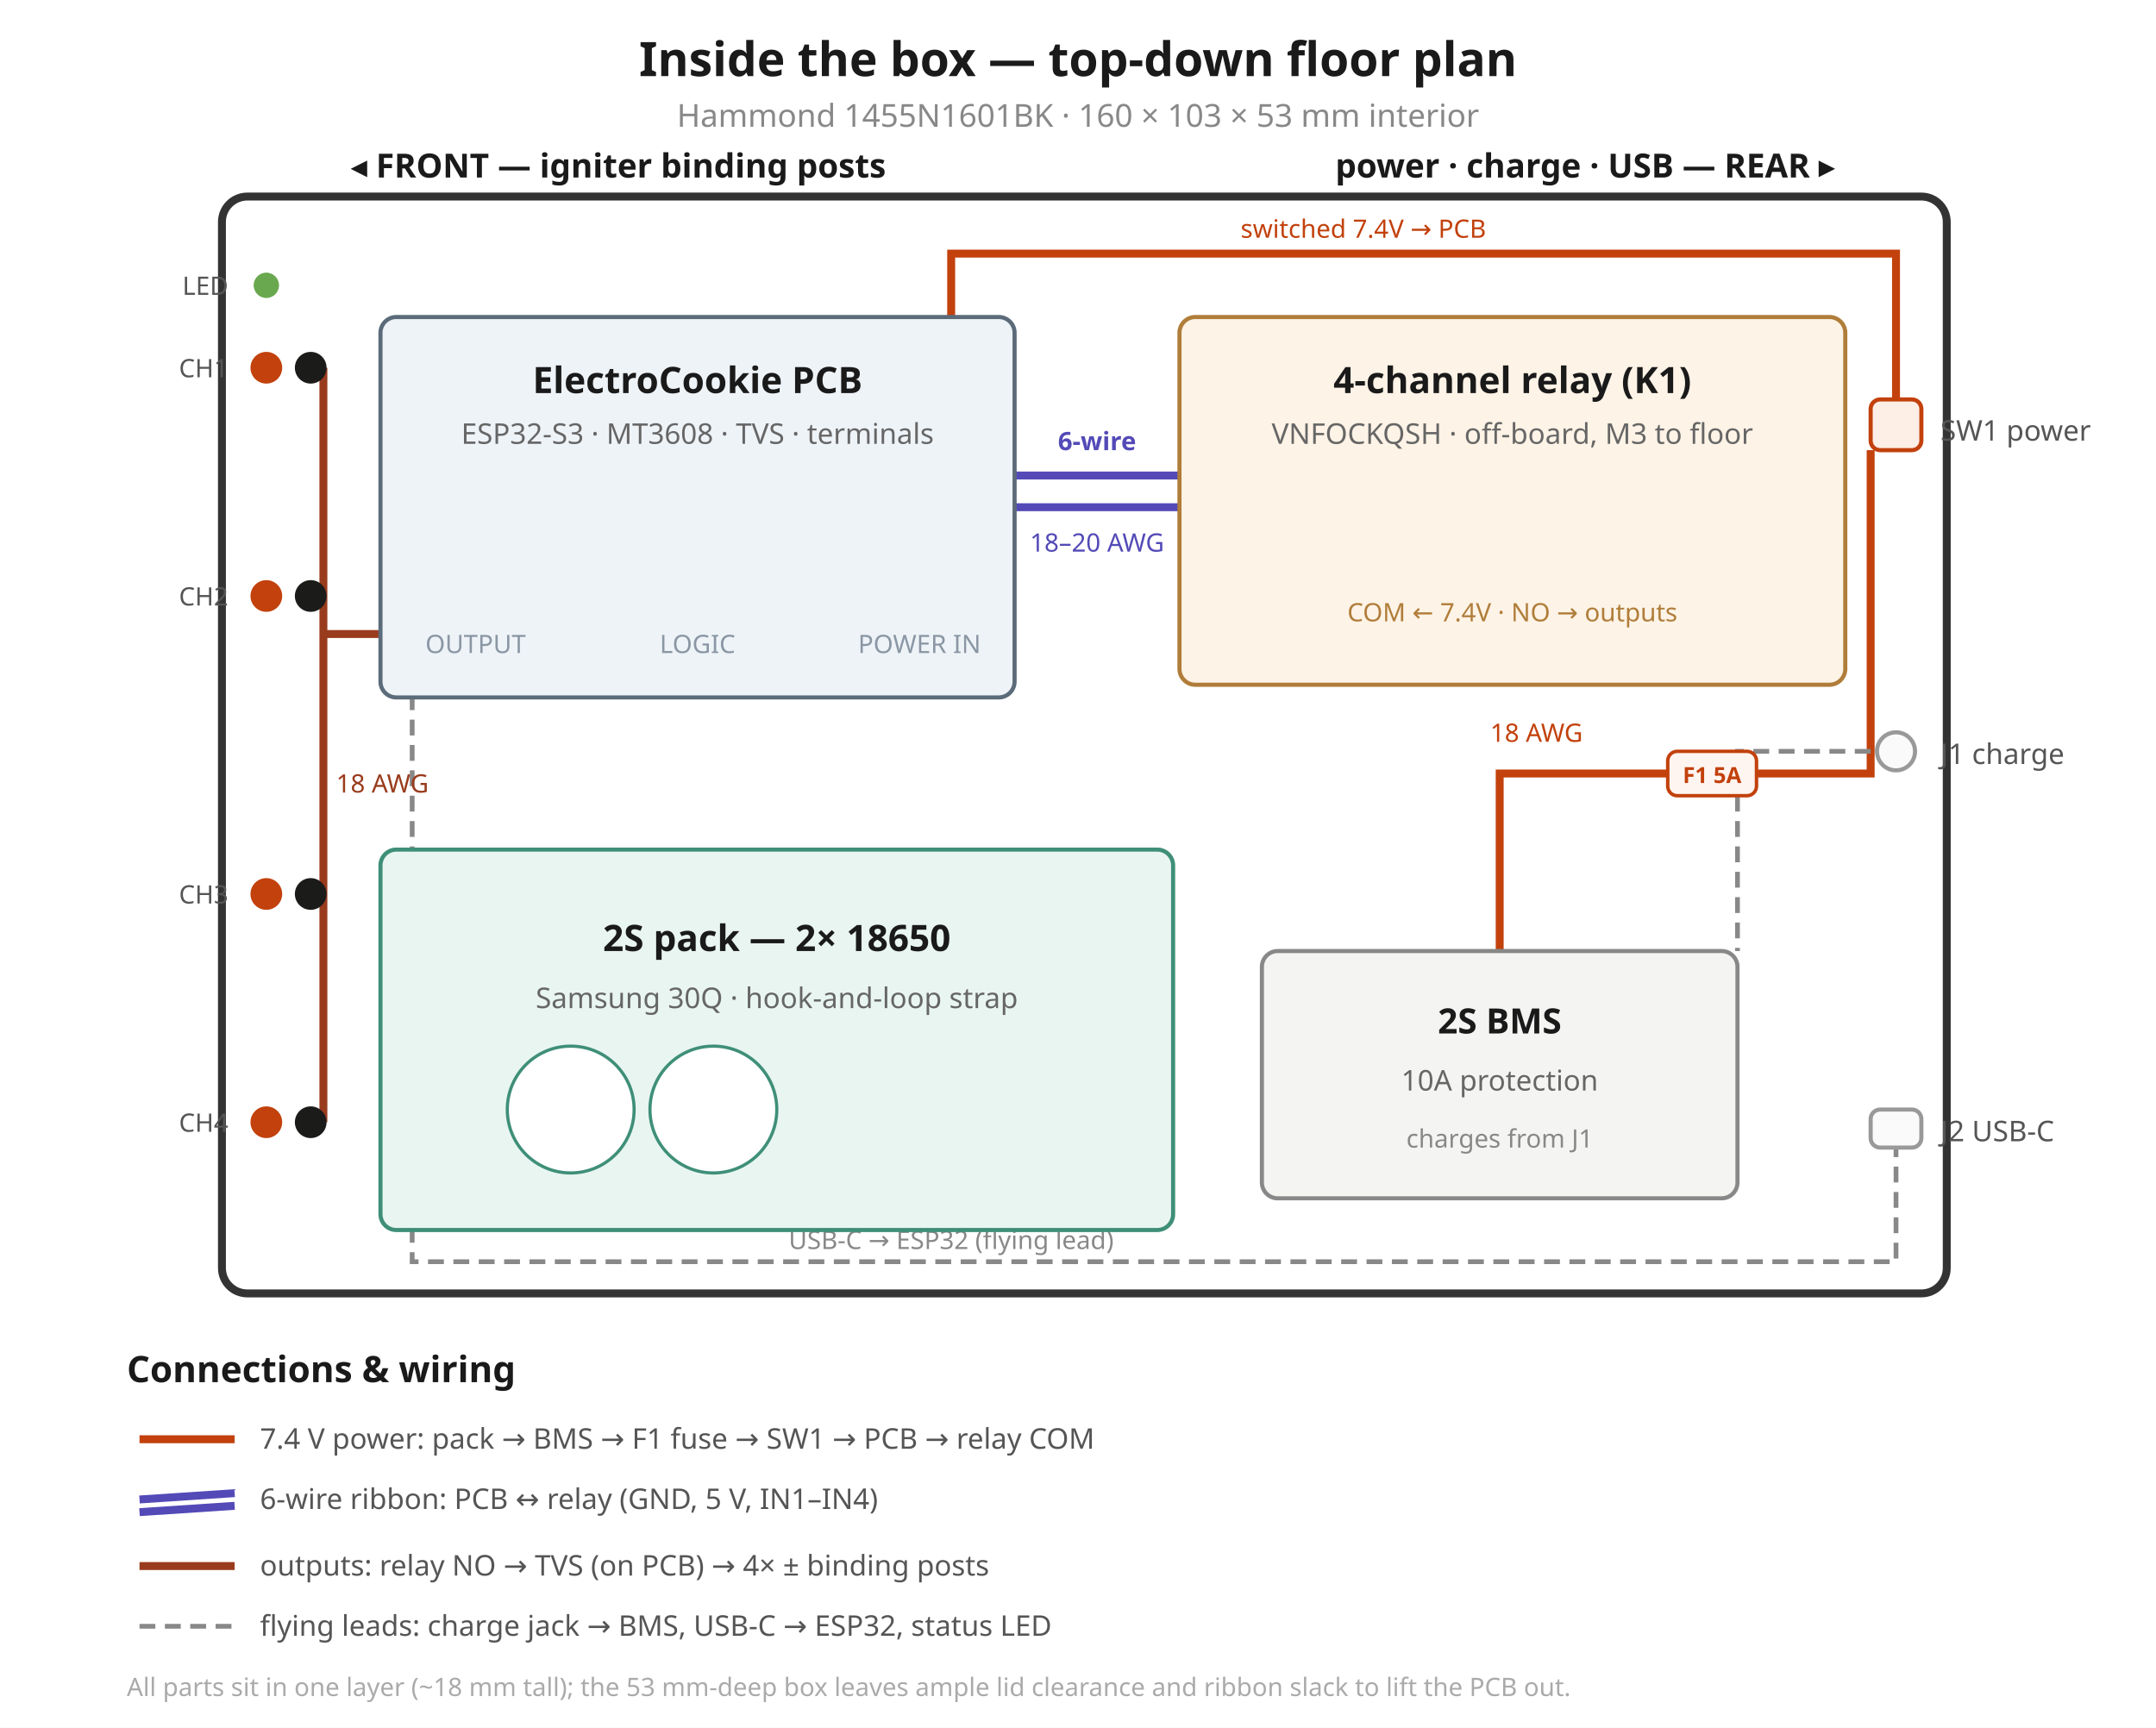
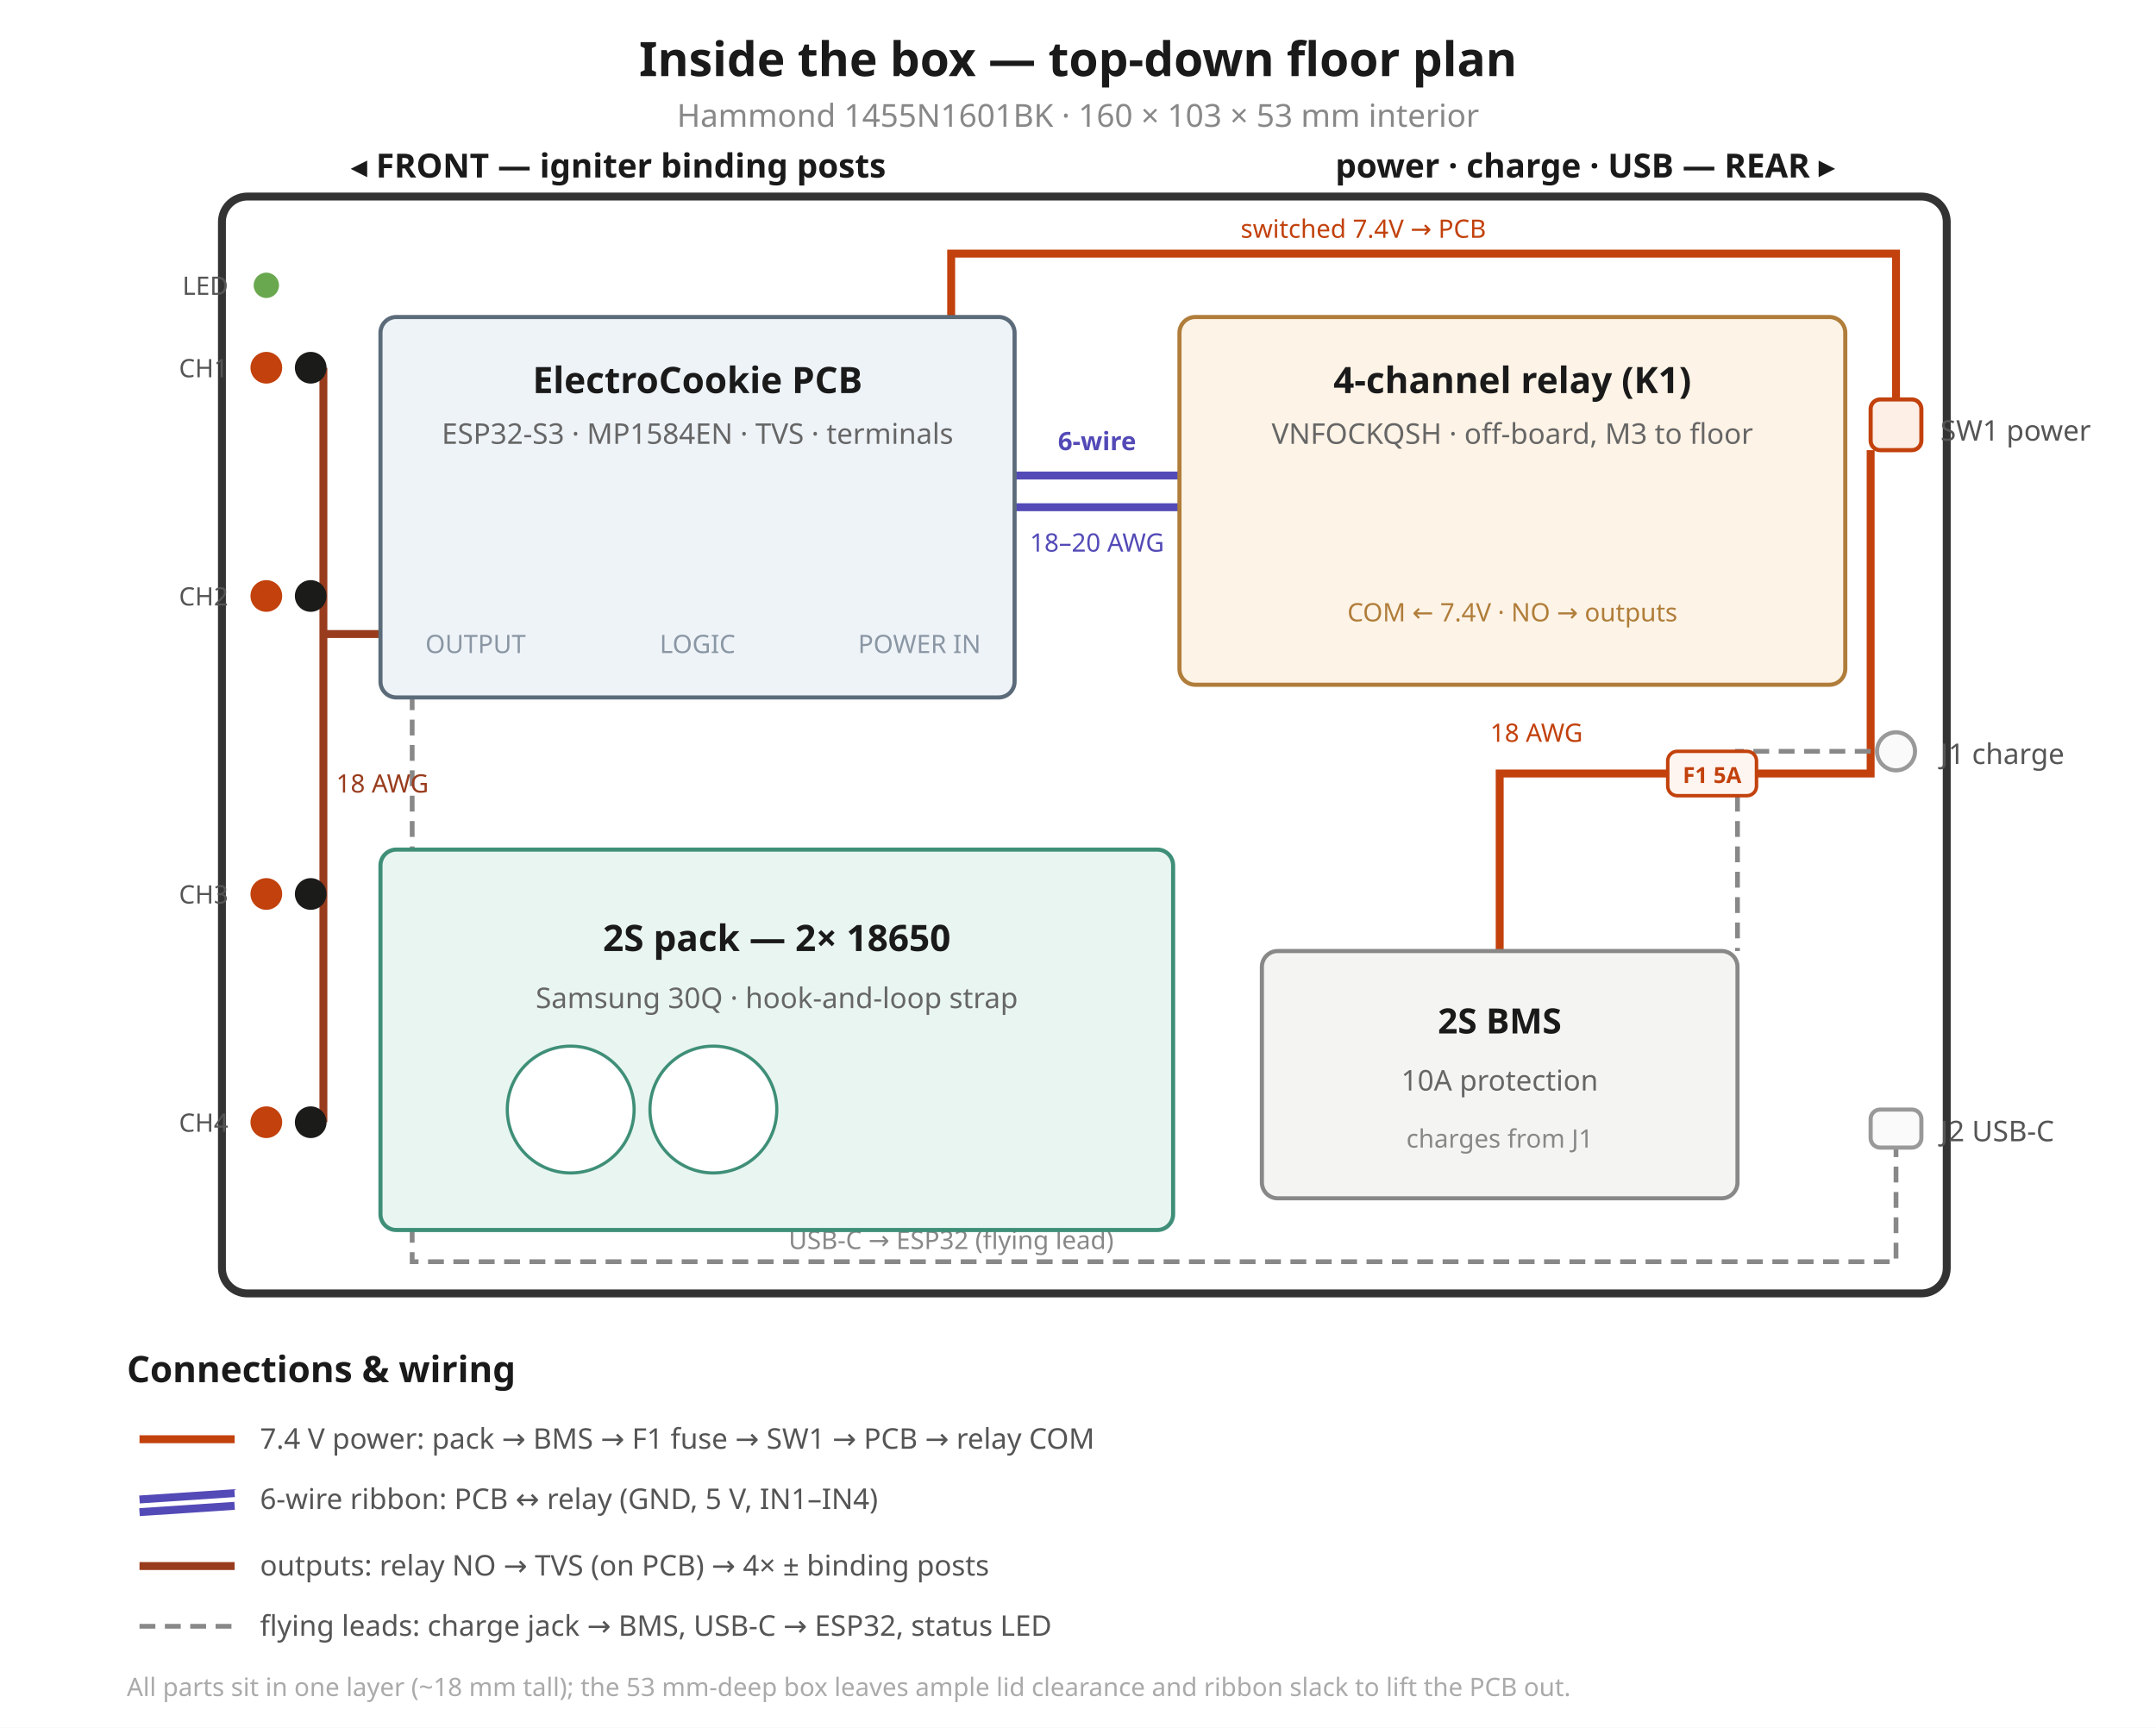
<svg xmlns="http://www.w3.org/2000/svg" width="680" height="545" viewBox="0 0 680 545" font-family="sans-serif" role="img">
  <rect x="0" y="0" width="680" height="545" fill="#ffffff" />
  <text x="340" y="24" text-anchor="middle" font-size="15" font-weight="600" fill="#1a1a1a">Inside the box — top-down floor plan</text>
  <text x="340" y="40" text-anchor="middle" font-size="10" fill="#888">Hammond 1455N1601BK · 160 × 103 × 53 mm interior</text>
  <text x="195" y="56" text-anchor="middle" font-size="10.5" font-weight="600" fill="#1a1a1a">◂ FRONT — igniter binding posts</text>
  <text x="500" y="56" text-anchor="middle" font-size="10.5" font-weight="600" fill="#1a1a1a">power · charge · USB — REAR ▸</text>
  <rect x="70" y="62" width="544" height="346" rx="8" fill="#ffffff" stroke="#333" stroke-width="2.5" />
  <polyline points="473,300 473,244 590,244 590,142" fill="none" stroke="#c2410c" stroke-width="2.5" />
  <polyline points="598,126 598,80 300,80 300,100" fill="none" stroke="#c2410c" stroke-width="2.5" />
  <text x="430" y="75" text-anchor="middle" font-size="8" fill="#c2410c">switched 7.4V → PCB</text>
  <polyline points="120,200 102,200 102,116 102,354" fill="none" stroke="#993c1d" stroke-width="2.5" />
  <line x1="102" y1="116" x2="98" y2="116" stroke="#993c1d" stroke-width="2.5" />
  <line x1="102" y1="188" x2="98" y2="188" stroke="#993c1d" stroke-width="2.5" />
  <line x1="102" y1="282" x2="98" y2="282" stroke="#993c1d" stroke-width="2.5" />
  <line x1="102" y1="354" x2="98" y2="354" stroke="#993c1d" stroke-width="2.5" />
  <polyline points="598,237 548,237 548,300" fill="none" stroke="#888" stroke-width="1.5" stroke-dasharray="5 3" />
  <polyline points="598,360 598,398 130,398 130,220" fill="none" stroke="#888" stroke-width="1.5" stroke-dasharray="5 3" />
  <text x="300" y="394" text-anchor="middle" font-size="8" fill="#888">USB-C → ESP32 (flying lead)</text>
  <line x1="320" y1="150" x2="372" y2="150" stroke="#534ab7" stroke-width="2.5" />
  <line x1="320" y1="160" x2="372" y2="160" stroke="#534ab7" stroke-width="2.5" />
  <text x="346" y="142" text-anchor="middle" font-size="8" font-weight="600" fill="#534ab7">6-wire</text>
  <rect x="120" y="100" width="200" height="120" rx="5" fill="#eef3f8" stroke="#5b6b7a" stroke-width="1.3" />
  <text x="220" y="124" text-anchor="middle" font-size="11.5" font-weight="600" fill="#1a1a1a">ElectroCookie PCB</text>
-   <text x="220" y="140" text-anchor="middle" font-size="9" fill="#666">ESP32-S3 · MT3608 · TVS · terminals</text>
+   <text x="220" y="140" text-anchor="middle" font-size="9" fill="#666">ESP32-S3 · MP1584EN · TVS · terminals</text>
  <text x="150" y="206" text-anchor="middle" font-size="8" fill="#8a96a3">OUTPUT</text>
  <text x="220" y="206" text-anchor="middle" font-size="8" fill="#8a96a3">LOGIC</text>
  <text x="290" y="206" text-anchor="middle" font-size="8" fill="#8a96a3">POWER IN</text>
  <rect x="372" y="100" width="210" height="116" rx="5" fill="#fdf3e6" stroke="#b07d3a" stroke-width="1.3" />
  <text x="477" y="124" text-anchor="middle" font-size="11.5" font-weight="600" fill="#1a1a1a">4-channel relay (K1)</text>
  <text x="477" y="140" text-anchor="middle" font-size="9" fill="#666">VNFOCKQSH · off-board, M3 to floor</text>
  <text x="477" y="196" text-anchor="middle" font-size="8" fill="#b07d3a">COM ← 7.4V   ·   NO → outputs</text>
  <rect x="120" y="268" width="250" height="120" rx="5" fill="#e9f5f1" stroke="#3f8f78" stroke-width="1.3" />
  <text x="245" y="300" text-anchor="middle" font-size="11.5" font-weight="600" fill="#1a1a1a">2S pack — 2× 18650</text>
  <text x="245" y="318" text-anchor="middle" font-size="9" fill="#666">Samsung 30Q · hook-and-loop strap</text>
  <circle cx="180" cy="350" r="20" fill="#ffffff" stroke="#3f8f78" stroke-width="1" />
  <circle cx="225" cy="350" r="20" fill="#ffffff" stroke="#3f8f78" stroke-width="1" />
  <rect x="398" y="300" width="150" height="78" rx="5" fill="#f4f4f2" stroke="#888" stroke-width="1.3" />
  <text x="473" y="326" text-anchor="middle" font-size="11" font-weight="600" fill="#1a1a1a">2S BMS</text>
  <text x="473" y="344" text-anchor="middle" font-size="9" fill="#666">10A protection</text>
  <text x="473" y="362" text-anchor="middle" font-size="8" fill="#888">charges from J1</text>
  <rect x="526" y="237" width="28" height="14" rx="3" fill="#fff5f0" stroke="#c2410c" stroke-width="1.1" />
  <text x="540" y="247" text-anchor="middle" font-size="7" font-weight="600" fill="#c2410c">F1 5A</text>
  <circle cx="84" cy="90" r="4" fill="#6aa84f" />
  <text x="72" y="93" text-anchor="end" font-size="8" fill="#555">LED</text>
  <g>
    <circle cx="84" cy="116" r="5" fill="#c2410c" />
    <circle cx="98" cy="116" r="5" fill="#1b1b1a" />
    <text x="72" y="119" text-anchor="end" font-size="8" fill="#555">CH1</text>
    <circle cx="84" cy="188" r="5" fill="#c2410c" />
    <circle cx="98" cy="188" r="5" fill="#1b1b1a" />
    <text x="72" y="191" text-anchor="end" font-size="8" fill="#555">CH2</text>
    <circle cx="84" cy="282" r="5" fill="#c2410c" />
    <circle cx="98" cy="282" r="5" fill="#1b1b1a" />
    <text x="72" y="285" text-anchor="end" font-size="8" fill="#555">CH3</text>
    <circle cx="84" cy="354" r="5" fill="#c2410c" />
    <circle cx="98" cy="354" r="5" fill="#1b1b1a" />
    <text x="72" y="357" text-anchor="end" font-size="8" fill="#555">CH4</text>
  </g>
  <rect x="590" y="126" width="16" height="16" rx="3" fill="#fdeee6" stroke="#c2410c" stroke-width="1.3" />
  <text x="612" y="139" text-anchor="start" font-size="9" fill="#555">SW1 power</text>
  <circle cx="598" cy="237" r="6" fill="#fafafa" stroke="#999" stroke-width="1.3" />
  <text x="612" y="241" text-anchor="start" font-size="9" fill="#555">J1 charge</text>
  <rect x="590" y="350" width="16" height="12" rx="3" fill="#fafafa" stroke="#999" stroke-width="1.3" />
  <text x="612" y="360" text-anchor="start" font-size="9" fill="#555">J2 USB-C</text>
  <text x="40" y="436" font-size="11.5" font-weight="600" fill="#1a1a1a">Connections &amp; wiring</text>
  <line x1="44" y1="454" x2="74" y2="454" stroke="#c2410c" stroke-width="2.5" />
  <text x="82" y="457" font-size="9" fill="#555">7.4 V power: pack → BMS → F1 fuse → SW1 → PCB → relay COM</text>
  <line x1="44" y1="473" x2="74" y2="471" stroke="#534ab7" stroke-width="2.5" />
  <line x1="44" y1="477" x2="74" y2="475" stroke="#534ab7" stroke-width="2.5" />
  <text x="82" y="476" font-size="9" fill="#555">6-wire ribbon: PCB ↔ relay (GND, 5 V, IN1–IN4)</text>
  <line x1="44" y1="494" x2="74" y2="494" stroke="#993c1d" stroke-width="2.5" />
  <text x="82" y="497" font-size="9" fill="#555">outputs: relay NO → TVS (on PCB) → 4× ± binding posts</text>
  <line x1="44" y1="513" x2="74" y2="513" stroke="#888" stroke-width="1.5" stroke-dasharray="5 3" />
  <text x="82" y="516" font-size="9" fill="#555">flying leads: charge jack → BMS, USB-C → ESP32, status LED</text>
  <text x="40" y="535" font-size="8" fill="#aaa">All parts sit in one layer (~18 mm tall); the 53 mm-deep box leaves ample lid clearance and ribbon slack to lift the PCB out.</text>
  <text x="470" y="234" font-size="8" fill="#c2410c">18 AWG</text>
  <text x="346" y="174" text-anchor="middle" font-size="8" fill="#534ab7">18–20 AWG</text>
  <text x="106" y="250" font-size="8" fill="#993c1d">18 AWG</text>
</svg>
